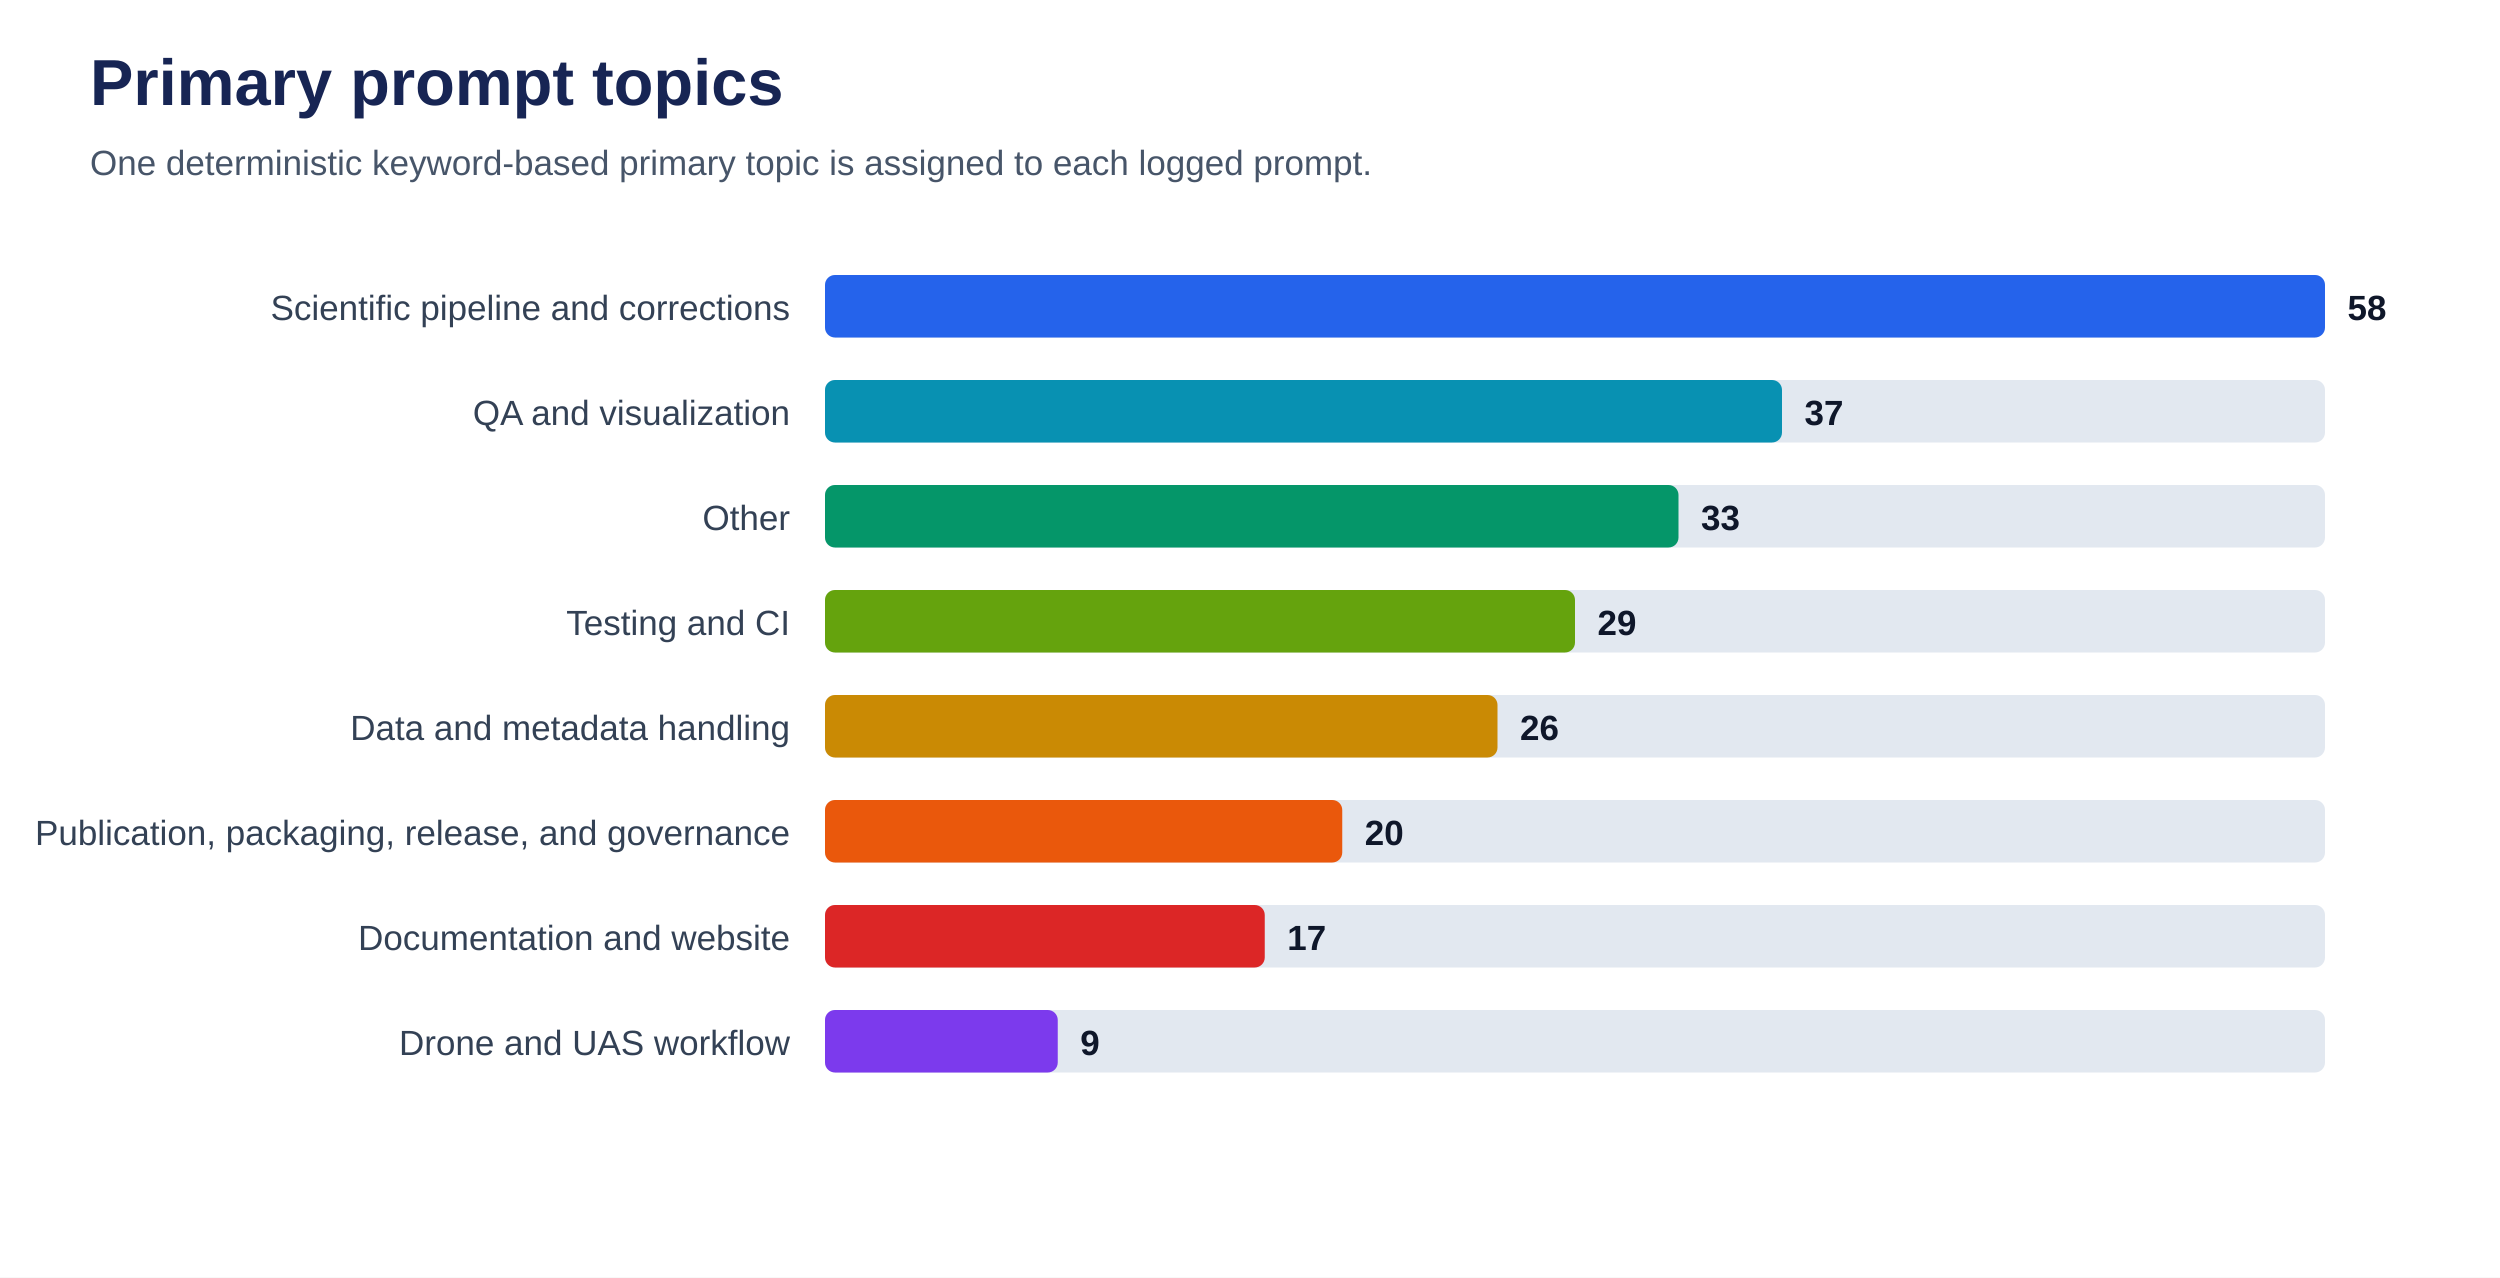
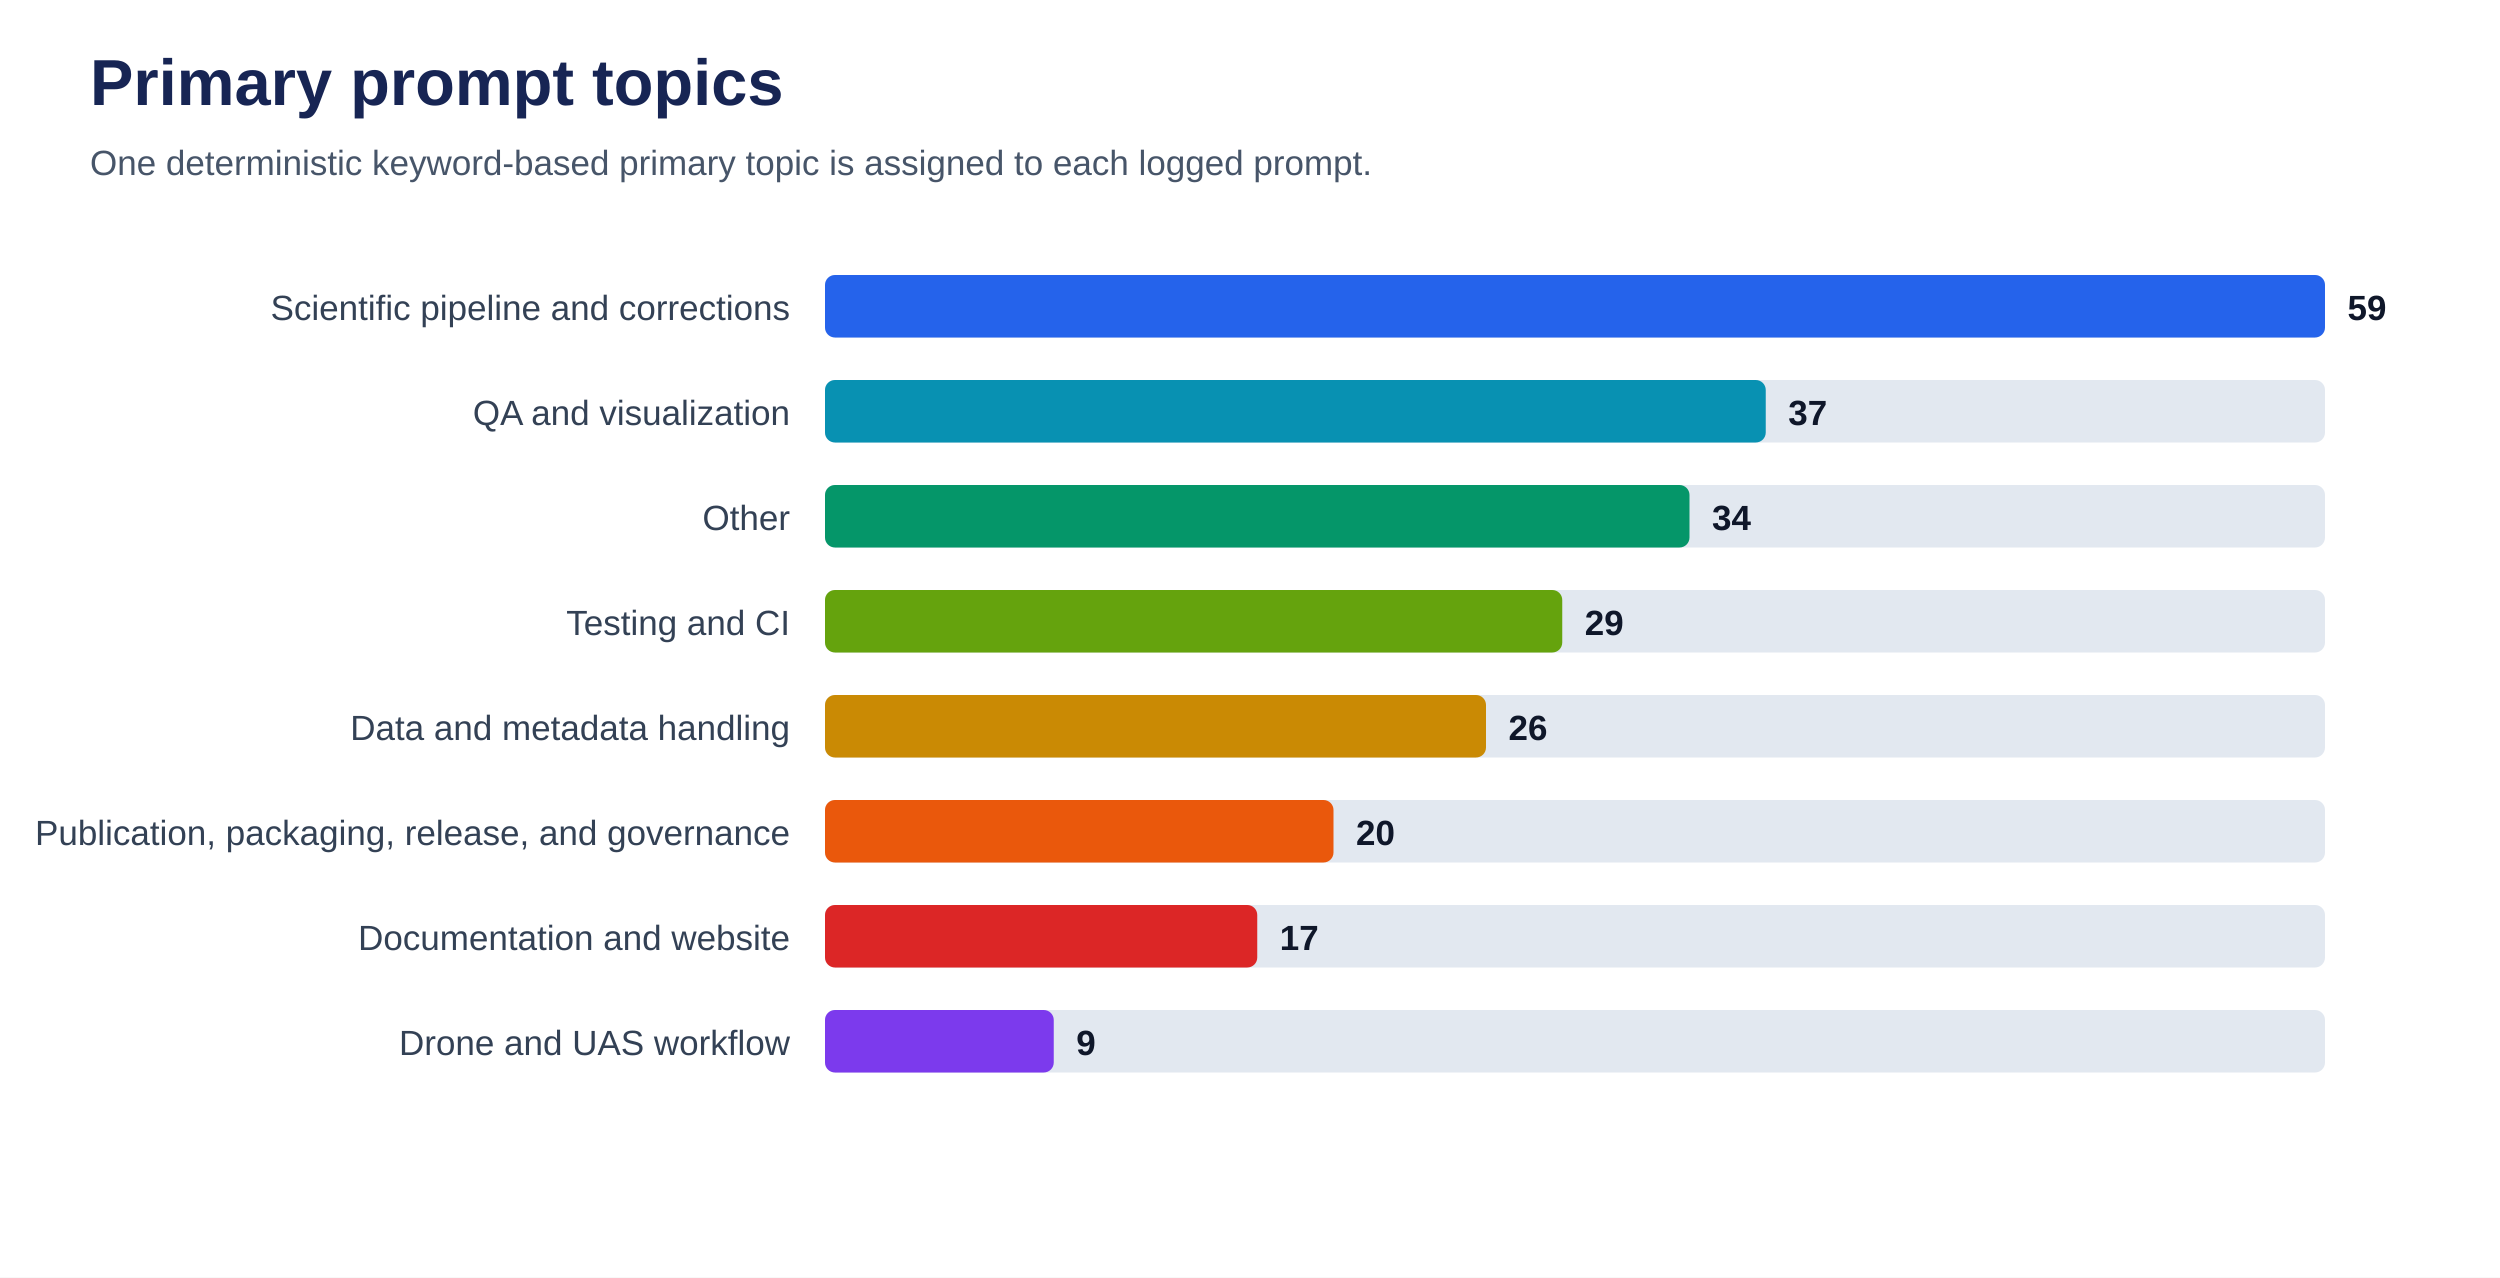
<svg xmlns="http://www.w3.org/2000/svg" viewBox="0 0 1000 511" role="img" aria-labelledby="title desc">
  <rect width="100%" height="100%" fill="#ffffff" />
  <text x="36" y="42" font-family="Arial, sans-serif" font-size="26" font-weight="700" fill="#172554">Primary prompt topics</text>
  <text x="36" y="70" font-family="Arial, sans-serif" font-size="14" fill="#475569">One deterministic keyword-based primary topic is assigned to each logged prompt.</text>
  <text x="316" y="128" text-anchor="end" font-family="Arial, sans-serif" font-size="14" fill="#334155">Scientific pipeline and corrections</text>
  <rect x="330" y="110" width="600" height="25" rx="4" fill="#e2e8f0" />
  <rect x="330" y="110" width="600.0" height="25" rx="4" fill="#2563eb" />
-   <text x="939.0" y="128" font-family="Arial, sans-serif" font-size="14" font-weight="700" fill="#0f172a">58</text>
+   <text x="939.0" y="128" font-family="Arial, sans-serif" font-size="14" font-weight="700" fill="#0f172a">59</text>
  <text x="316" y="170" text-anchor="end" font-family="Arial, sans-serif" font-size="14" fill="#334155">QA and visualization</text>
  <rect x="330" y="152" width="600" height="25" rx="4" fill="#e2e8f0" />
-   <rect x="330" y="152" width="382.8" height="25" rx="4" fill="#0891b2" />
-   <text x="721.8" y="170" font-family="Arial, sans-serif" font-size="14" font-weight="700" fill="#0f172a">37</text>
+   <rect x="330" y="152" width="376.3" height="25" rx="4" fill="#0891b2" />
+   <text x="715.3" y="170" font-family="Arial, sans-serif" font-size="14" font-weight="700" fill="#0f172a">37</text>
  <text x="316" y="212" text-anchor="end" font-family="Arial, sans-serif" font-size="14" fill="#334155">Other</text>
  <rect x="330" y="194" width="600" height="25" rx="4" fill="#e2e8f0" />
-   <rect x="330" y="194" width="341.4" height="25" rx="4" fill="#059669" />
-   <text x="680.4" y="212" font-family="Arial, sans-serif" font-size="14" font-weight="700" fill="#0f172a">33</text>
+   <rect x="330" y="194" width="345.8" height="25" rx="4" fill="#059669" />
+   <text x="684.8" y="212" font-family="Arial, sans-serif" font-size="14" font-weight="700" fill="#0f172a">34</text>
  <text x="316" y="254" text-anchor="end" font-family="Arial, sans-serif" font-size="14" fill="#334155">Testing and CI</text>
  <rect x="330" y="236" width="600" height="25" rx="4" fill="#e2e8f0" />
-   <rect x="330" y="236" width="300.0" height="25" rx="4" fill="#65a30d" />
-   <text x="639.0" y="254" font-family="Arial, sans-serif" font-size="14" font-weight="700" fill="#0f172a">29</text>
+   <rect x="330" y="236" width="294.9" height="25" rx="4" fill="#65a30d" />
+   <text x="633.9" y="254" font-family="Arial, sans-serif" font-size="14" font-weight="700" fill="#0f172a">29</text>
  <text x="316" y="296" text-anchor="end" font-family="Arial, sans-serif" font-size="14" fill="#334155">Data and metadata handling</text>
  <rect x="330" y="278" width="600" height="25" rx="4" fill="#e2e8f0" />
-   <rect x="330" y="278" width="269.0" height="25" rx="4" fill="#ca8a04" />
-   <text x="608.0" y="296" font-family="Arial, sans-serif" font-size="14" font-weight="700" fill="#0f172a">26</text>
+   <rect x="330" y="278" width="264.4" height="25" rx="4" fill="#ca8a04" />
+   <text x="603.4" y="296" font-family="Arial, sans-serif" font-size="14" font-weight="700" fill="#0f172a">26</text>
  <text x="316" y="338" text-anchor="end" font-family="Arial, sans-serif" font-size="14" fill="#334155">Publication, packaging, release, and governance</text>
  <rect x="330" y="320" width="600" height="25" rx="4" fill="#e2e8f0" />
-   <rect x="330" y="320" width="206.9" height="25" rx="4" fill="#ea580c" />
-   <text x="545.9" y="338" font-family="Arial, sans-serif" font-size="14" font-weight="700" fill="#0f172a">20</text>
+   <rect x="330" y="320" width="203.4" height="25" rx="4" fill="#ea580c" />
+   <text x="542.4" y="338" font-family="Arial, sans-serif" font-size="14" font-weight="700" fill="#0f172a">20</text>
  <text x="316" y="380" text-anchor="end" font-family="Arial, sans-serif" font-size="14" fill="#334155">Documentation and website</text>
  <rect x="330" y="362" width="600" height="25" rx="4" fill="#e2e8f0" />
-   <rect x="330" y="362" width="175.9" height="25" rx="4" fill="#dc2626" />
-   <text x="514.9" y="380" font-family="Arial, sans-serif" font-size="14" font-weight="700" fill="#0f172a">17</text>
+   <rect x="330" y="362" width="172.9" height="25" rx="4" fill="#dc2626" />
+   <text x="511.9" y="380" font-family="Arial, sans-serif" font-size="14" font-weight="700" fill="#0f172a">17</text>
  <text x="316" y="422" text-anchor="end" font-family="Arial, sans-serif" font-size="14" fill="#334155">Drone and UAS workflow</text>
  <rect x="330" y="404" width="600" height="25" rx="4" fill="#e2e8f0" />
-   <rect x="330" y="404" width="93.1" height="25" rx="4" fill="#7c3aed" />
-   <text x="432.1" y="422" font-family="Arial, sans-serif" font-size="14" font-weight="700" fill="#0f172a">9</text>
+   <rect x="330" y="404" width="91.5" height="25" rx="4" fill="#7c3aed" />
+   <text x="430.5" y="422" font-family="Arial, sans-serif" font-size="14" font-weight="700" fill="#0f172a">9</text>
</svg>
